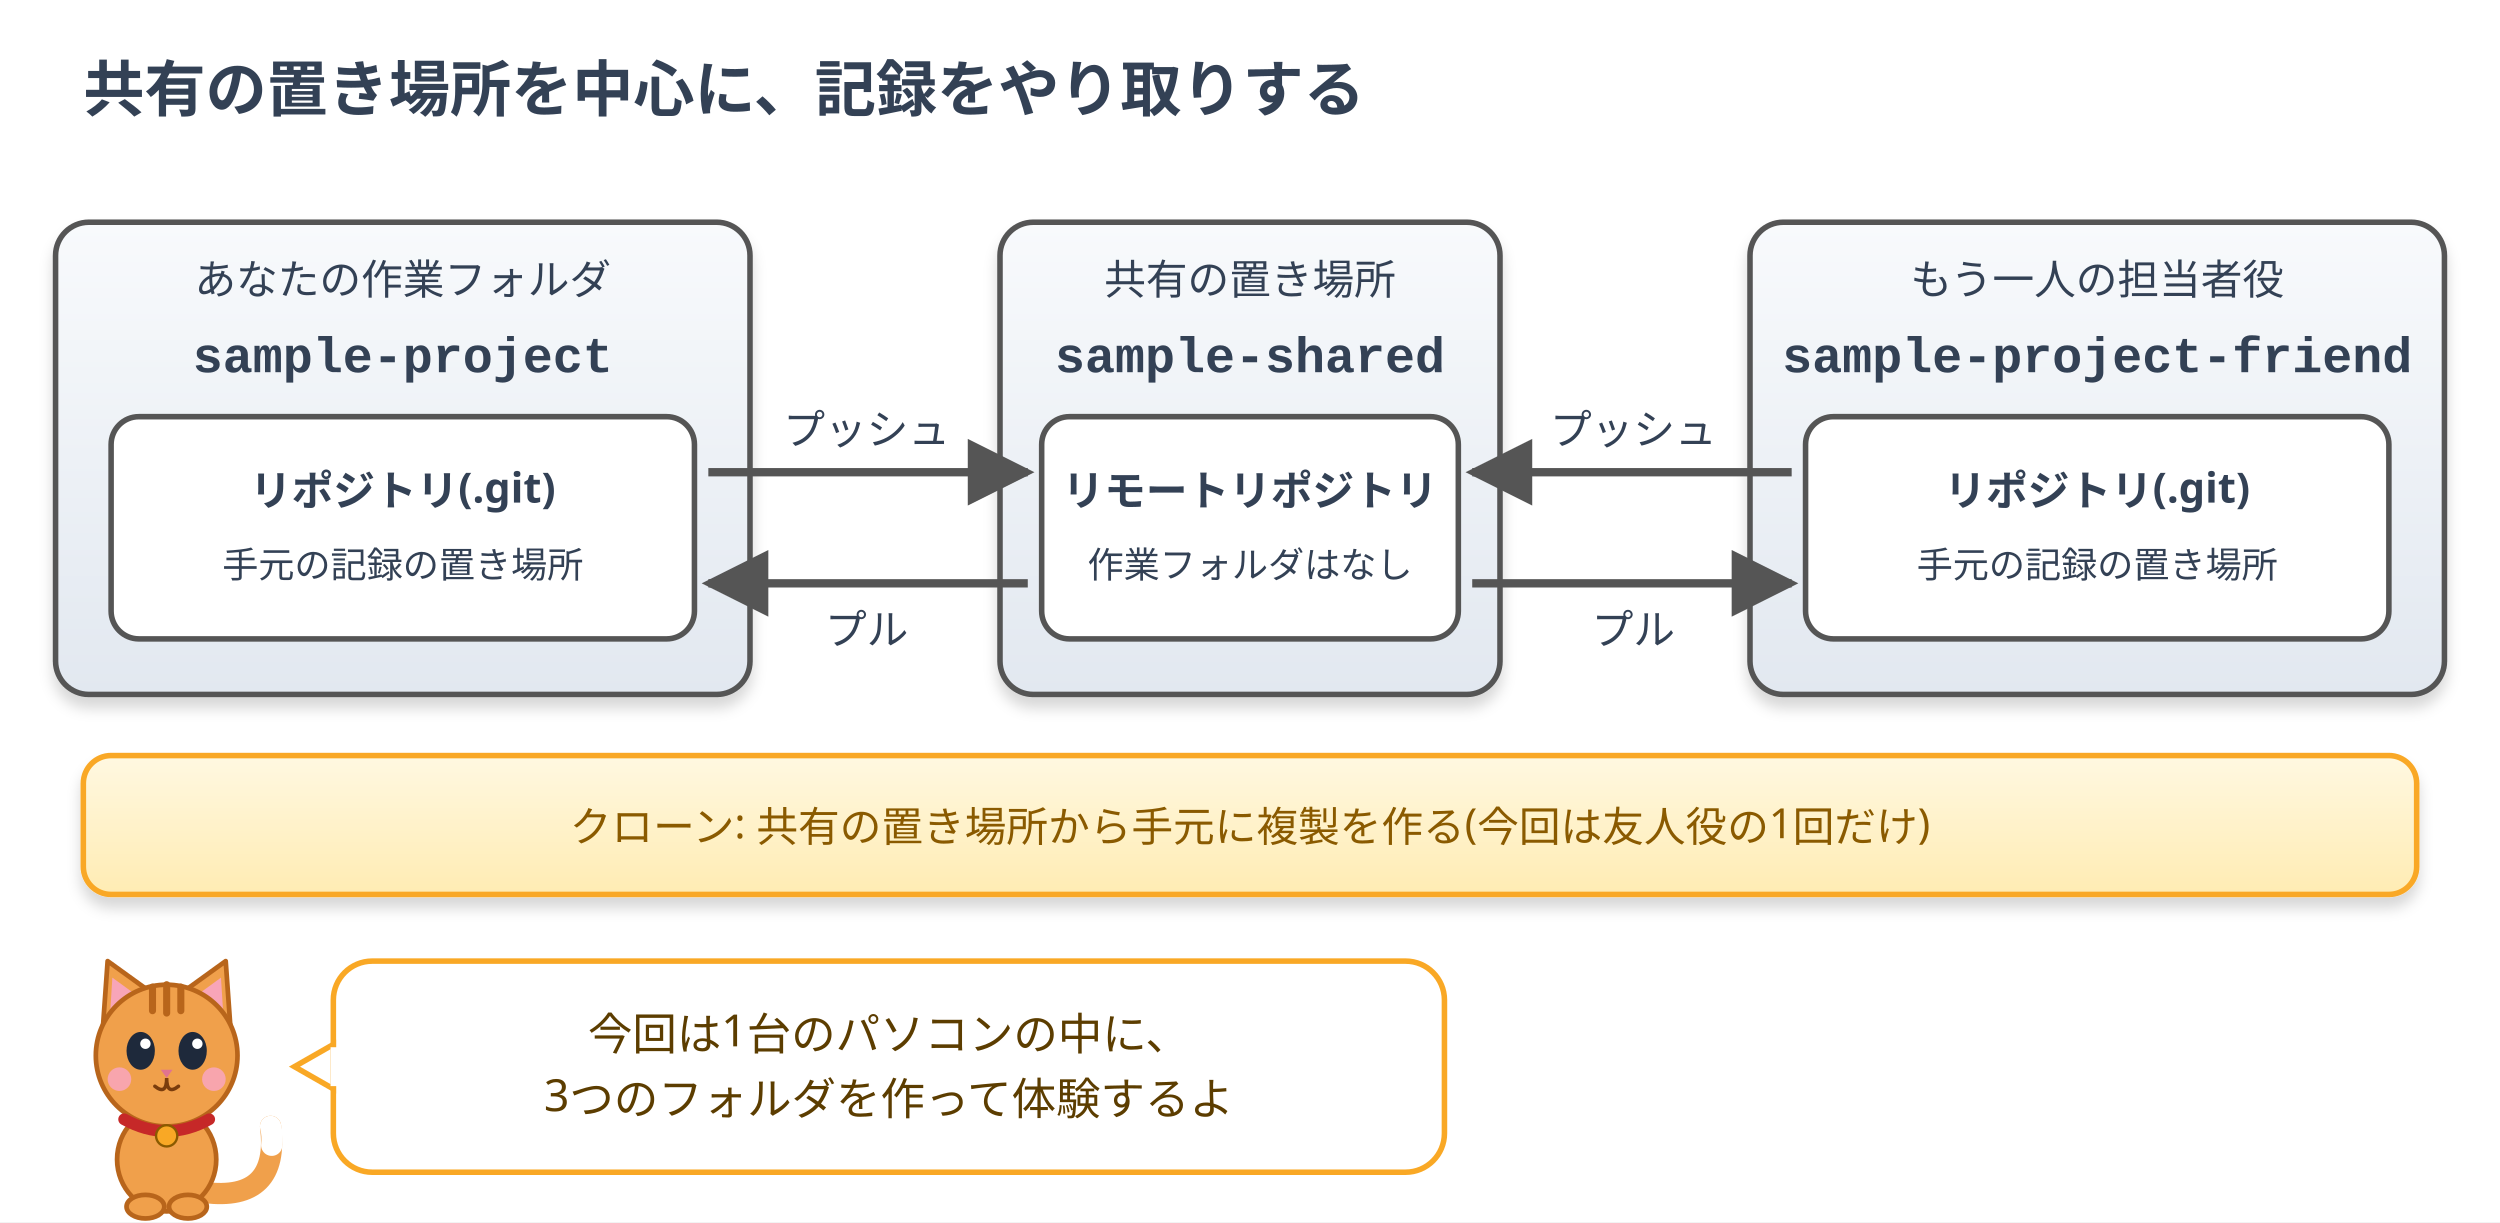
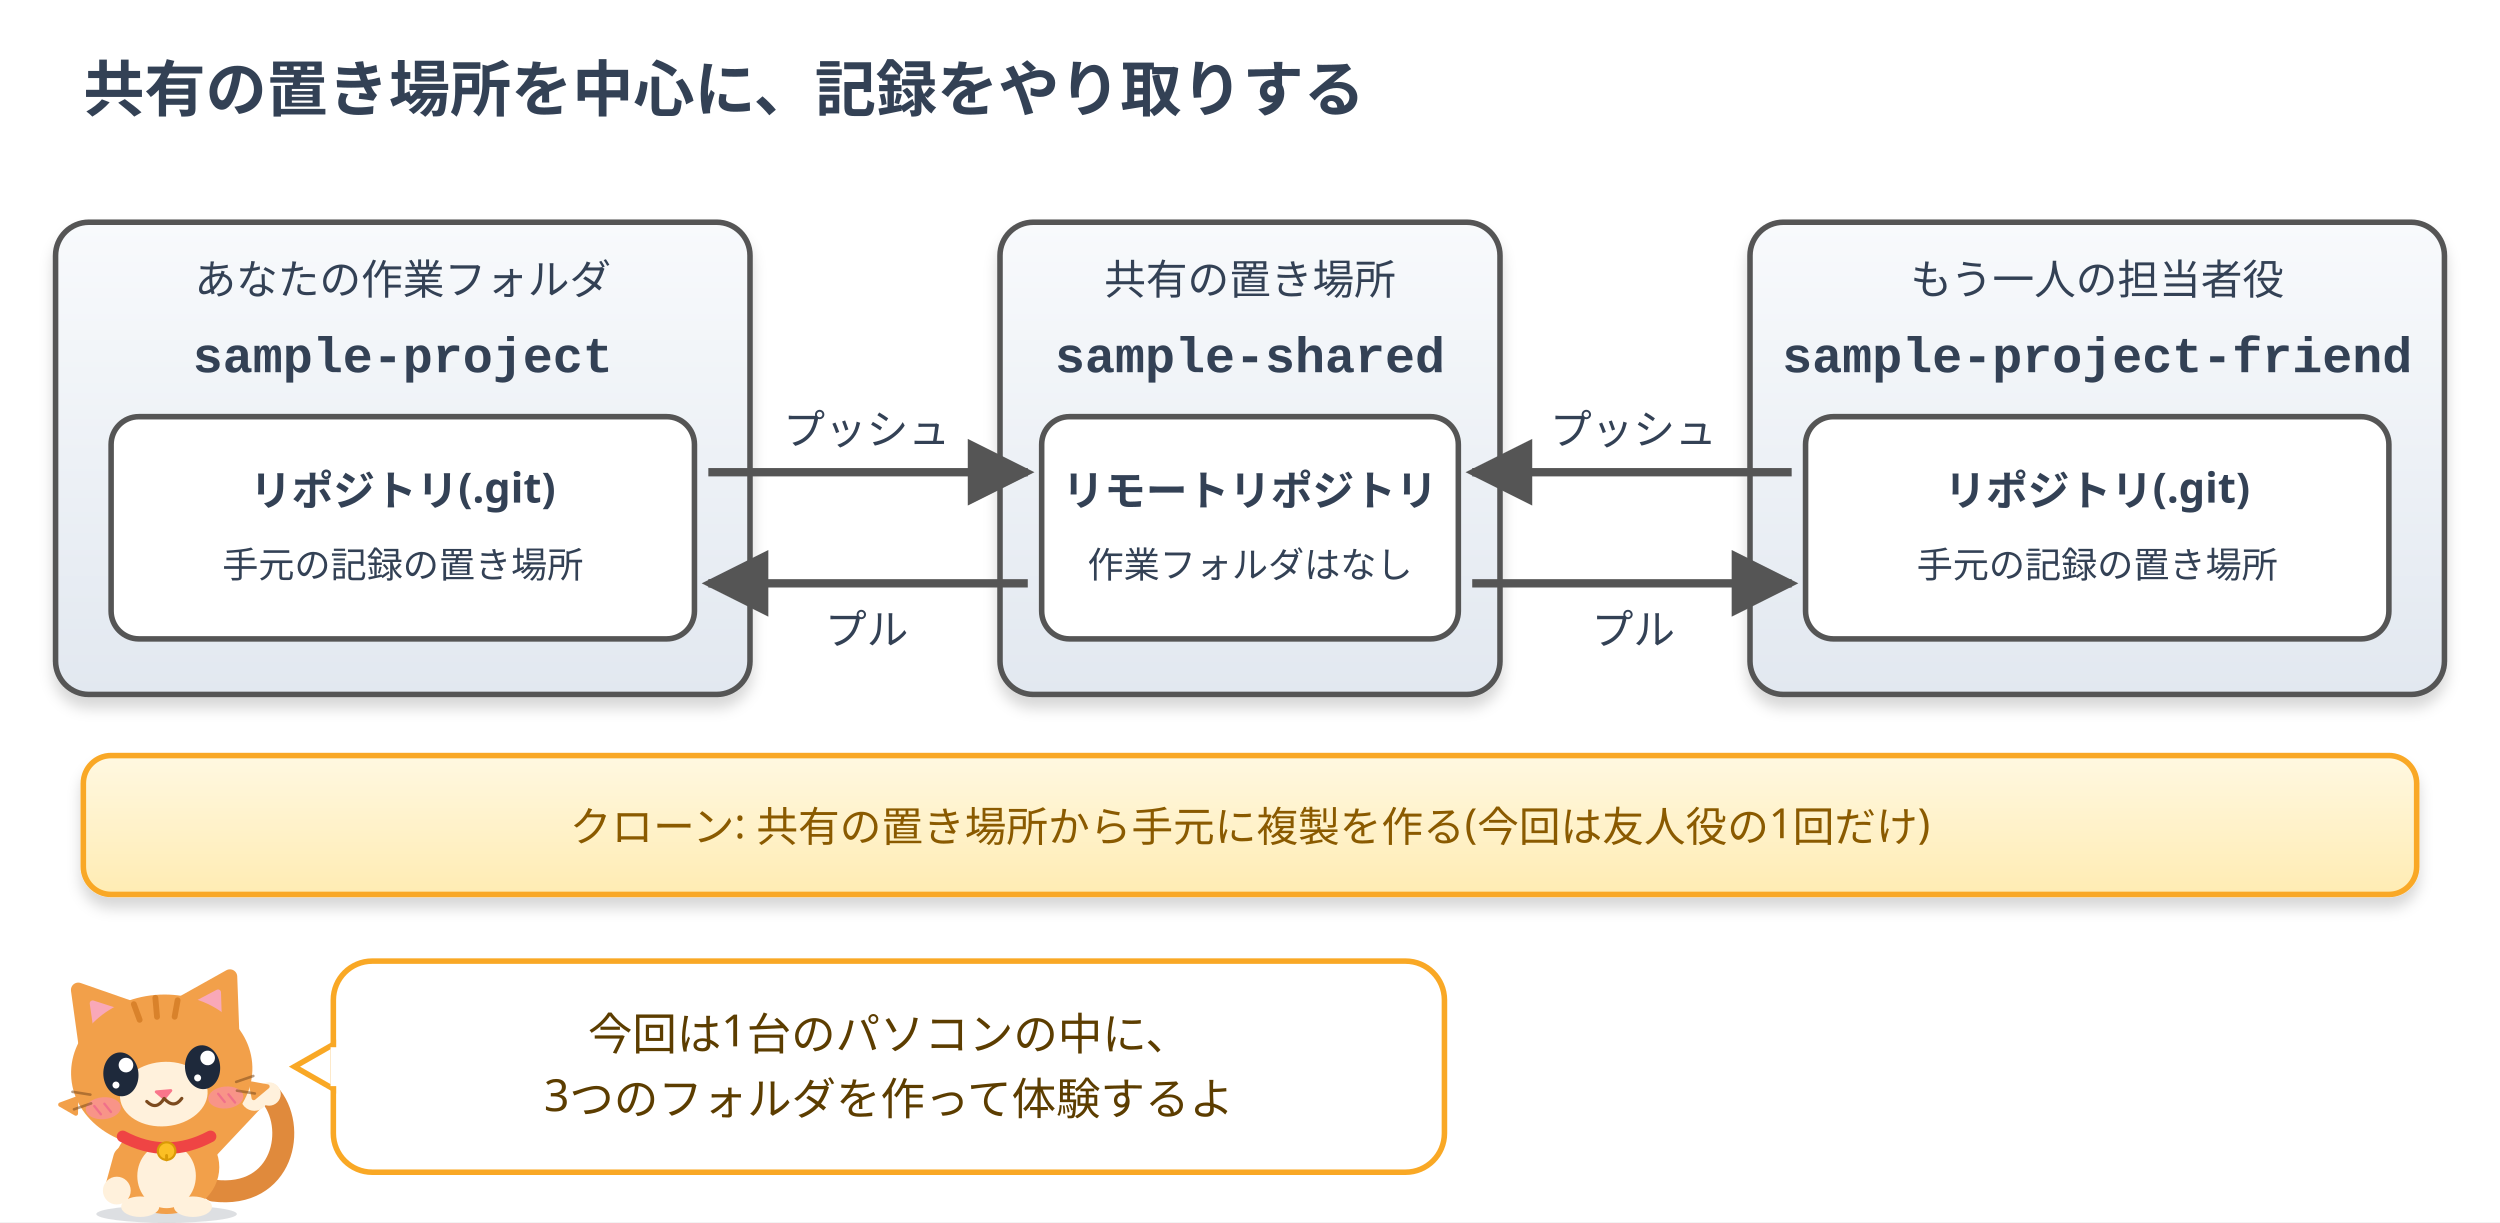
<svg xmlns="http://www.w3.org/2000/svg" viewBox="0 0 900 440" width="900" height="440" font-family="'Segoe UI','Yu Gothic UI','Meiryo',sans-serif" role="img">
  <defs>
    <filter id="sh" x="-10%" y="-10%" width="120%" height="130%">
      <feDropShadow dx="0" dy="4" stdDeviation="2.5" flood-color="#000" flood-opacity="0.16" />
    </filter>
    <linearGradient id="gGray" x1="0" y1="0" x2="0" y2="1">
      <stop offset="0" stop-color="#f8fafc" />
      <stop offset="1" stop-color="#e2e8f0" />
    </linearGradient>
    <linearGradient id="gYel" x1="0" y1="0" x2="0" y2="1">
      <stop offset="0" stop-color="#fff8e1" />
      <stop offset="1" stop-color="#ffecb3" />
    </linearGradient>
    <linearGradient id="gRed" x1="0" y1="0" x2="0" y2="1">
      <stop offset="0" stop-color="#ffebee" />
      <stop offset="1" stop-color="#ffd0d6" />
    </linearGradient>
    <marker id="ar" viewBox="0 0 10 10" refX="9" refY="5" markerWidth="8" markerHeight="8" orient="auto-start-reverse">
      <path d="M0 0L10 5L0 10z" fill="#555555" />
    </marker>
  </defs>
  <rect width="900" height="440" fill="#ffffff" />
  <text x="30" y="40" font-size="22" fill="#334155" text-anchor="start" font-weight="700">共有の置き場所を中心に、記録をやり取りする</text>
  <rect x="20" y="80" width="250" height="170" rx="12" fill="url(#gGray)" stroke="#555555" stroke-width="2" filter="url(#sh)" />
  <text x="145.0" y="106" font-size="15" fill="#334155" text-anchor="middle">あなたの作業フォルダ</text>
  <text x="145.0" y="134" font-size="18" fill="#334155" text-anchor="middle" font-weight="700" font-family="Consolas,'Courier New',monospace">sample-project</text>
  <rect x="40" y="150" width="210" height="80" rx="10" fill="#ffffff" stroke="#555555" stroke-width="2" />
  <text x="145.0" y="182" font-size="15" fill="#334155" text-anchor="middle" font-weight="700">リポジトリ(.git)</text>
  <text x="145.0" y="208" font-size="13" fill="#334155" text-anchor="middle">手元の記録の置き場所</text>
  <rect x="360" y="80" width="180" height="170" rx="12" fill="url(#gGray)" stroke="#555555" stroke-width="2" filter="url(#sh)" />
  <text x="450.0" y="106" font-size="15" fill="#334155" text-anchor="middle">共有の置き場所</text>
  <text x="450.0" y="134" font-size="18" fill="#334155" text-anchor="middle" font-weight="700" font-family="Consolas,'Courier New',monospace">sample-shared</text>
  <rect x="375" y="150" width="150" height="80" rx="10" fill="#ffffff" stroke="#555555" stroke-width="2" />
  <text x="450.0" y="182" font-size="15" fill="#334155" text-anchor="middle" font-weight="700">リモートリポジトリ</text>
  <text x="450.0" y="208" font-size="13" fill="#334155" text-anchor="middle">作業フォルダはなし</text>
  <rect x="630" y="80" width="250" height="170" rx="12" fill="url(#gGray)" stroke="#555555" stroke-width="2" filter="url(#sh)" />
  <text x="755.0" y="106" font-size="15" fill="#334155" text-anchor="middle">もう一人の担当者役</text>
  <text x="755.0" y="134" font-size="18" fill="#334155" text-anchor="middle" font-weight="700" font-family="Consolas,'Courier New',monospace">sample-project-friend</text>
  <rect x="650" y="150" width="210" height="80" rx="10" fill="#ffffff" stroke="#555555" stroke-width="2" />
  <text x="755.0" y="182" font-size="15" fill="#334155" text-anchor="middle" font-weight="700">リポジトリ(.git)</text>
  <text x="755.0" y="208" font-size="13" fill="#334155" text-anchor="middle">手元の記録の置き場所</text>
  <line x1="255" y1="170" x2="370" y2="170" stroke="#555555" stroke-width="3" marker-end="url(#ar)" />
  <text x="312" y="160" font-size="15" fill="#334155" text-anchor="middle">プッシュ</text>
  <line x1="370" y1="210" x2="255" y2="210" stroke="#555555" stroke-width="3" marker-end="url(#ar)" />
  <text x="312" y="232" font-size="15" fill="#334155" text-anchor="middle">プル</text>
  <line x1="645" y1="170" x2="530" y2="170" stroke="#555555" stroke-width="3" marker-end="url(#ar)" />
  <text x="588" y="160" font-size="15" fill="#334155" text-anchor="middle">プッシュ</text>
  <line x1="530" y1="210" x2="645" y2="210" stroke="#555555" stroke-width="3" marker-end="url(#ar)" />
  <text x="588" y="232" font-size="15" fill="#334155" text-anchor="middle">プル</text>
  <rect x="30" y="272" width="840" height="50" rx="10" fill="url(#gYel)" stroke="#f9a825" stroke-width="2" filter="url(#sh)" />
  <text x="450" y="303" font-size="15" fill="#8a5a00" text-anchor="middle">クローン: 共有の置き場所から手元に複製を作る(今回は友人役の1回だけ)</text>
-   <g transform="translate(60 380) scale(0.85)">
-     <path d="M16 58 Q48 62 44 30" fill="none" stroke="#f0a04b" stroke-width="9" stroke-linecap="round" />
-     <path d="M44.5 38 Q45 34 44 30" fill="none" stroke="#ffffff" stroke-width="9" stroke-linecap="round" />
-     <ellipse cx="0" cy="44" rx="21" ry="22" fill="#f0a04b" stroke="#b8651b" stroke-width="2" />
-     <ellipse cx="-9" cy="64" rx="8" ry="5" fill="#f0a04b" stroke="#b8651b" stroke-width="2" />
-     <ellipse cx="9" cy="64" rx="8" ry="5" fill="#f0a04b" stroke="#b8651b" stroke-width="2" />
-     <polygon points="-27,-12 -25,-40 -7,-27" fill="#f0a04b" stroke="#b8651b" stroke-width="2" stroke-linejoin="round" />
-     <polygon points="27,-12 25,-40 7,-27" fill="#f0a04b" stroke="#b8651b" stroke-width="2" stroke-linejoin="round" />
-     <polygon points="-24,-17 -23,-33 -12,-25" fill="#f8a5b8" />
-     <polygon points="24,-17 23,-33 12,-25" fill="#f8a5b8" />
-     <circle cx="0" cy="0" r="30" fill="#f0a04b" stroke="#b8651b" stroke-width="2" />
-     <path d="M-6 -29 L-6 -19 M0 -30 L0 -18 M6 -29 L6 -19" stroke="#b8651b" stroke-width="3" stroke-linecap="round" />
-     <ellipse cx="-11" cy="-2" rx="6" ry="8" fill="#1e293b" />
-     <circle cx="-9" cy="-5" r="2.2" fill="#fff" />
-     <ellipse cx="11" cy="-2" rx="6" ry="8" fill="#1e293b" />
-     <circle cx="13" cy="-5" r="2.2" fill="#fff" />
-     <circle cx="-20" cy="10" r="5" fill="#f8a5b8" opacity="0.9" />
-     <circle cx="20" cy="10" r="5" fill="#f8a5b8" opacity="0.9" />
-     <polygon points="-2.5,6 2.5,6 0,9.5" fill="#e0748f" />
-     <path d="M-5 13 Q0 17 0 9.5 Q0 17 5 13" fill="none" stroke="#7a3d0d" stroke-width="1.5" stroke-linecap="round" />
-     <path d="M-18 27 Q0 37 18 27" fill="none" stroke="#c62828" stroke-width="5" stroke-linecap="round" />
-     <circle cx="0" cy="34" r="4.5" fill="#f9a825" stroke="#8a5a00" stroke-width="1" />
+   <g transform="translate(2.0 147.2) scale(0.527)">
+     <ellipse cx="110" cy="550" rx="48" ry="6" fill="#1E293B" opacity="0.15" />
+     <g transform="translate(0 0)">
+       <path d="M142 534 C190 540 200 490 180 468" fill="none" stroke="#E08A3C" stroke-width="15" stroke-linecap="round" />
+       <circle cx="180" cy="468" r="8" fill="#FFF1DC" />
+       <ellipse cx="110" cy="518" rx="36" ry="32" fill="#F2A04A" />
+       <ellipse cx="110" cy="524" rx="20" ry="22" fill="#FFF1DC" />
+       <ellipse cx="92" cy="545" rx="13" ry="7" fill="#FFF1DC" />
+       <ellipse cx="128" cy="545" rx="13" ry="7" fill="#FFF1DC" />
+       <path d="M82 512 L76 534" stroke="#F2A04A" stroke-width="17" stroke-linecap="round" />
+       <circle cx="76" cy="534" r="9.5" fill="#FFF1DC" />
+       <path d="M138 504 L170 470" stroke="#F2A04A" stroke-width="17" stroke-linecap="round" />
+       <circle cx="170" cy="470" r="9.5" fill="#FFF1DC" />
+       <g transform="rotate(-5 110 490)">
+         <path d="M60 432 L58 392 L98 410 z M160 432 L162 392 L122 410 z" fill="#F2A04A" stroke="#F2A04A" stroke-width="10" stroke-linejoin="round" />
+         <path d="M68 420 L67 402 L86 410 z M152 420 L153 402 L134 410 z" fill="#F9A8B8" stroke="#F9A8B8" stroke-width="4" stroke-linejoin="round" />
+         <path d="M50 466 l-11 3 l10 7 z M170 466 l11 3 l-10 7 z" fill="#F2A04A" stroke="#F2A04A" stroke-width="3" stroke-linejoin="round" />
+         <ellipse cx="110" cy="452" rx="62" ry="52" fill="#F2A04A" />
+         <ellipse cx="110" cy="468" rx="30" ry="22" fill="#FFF1DC" />
+         <path d="M110 402 v13 M95 405 l3 11 M125 405 l-3 11" fill="none" stroke="#D9822B" stroke-width="4" stroke-linecap="round" />
+         <ellipse cx="68" cy="474" rx="12" ry="7.5" fill="#FB8FA3" opacity="0.7" />
+         <ellipse cx="152" cy="474" rx="12" ry="7.5" fill="#FB8FA3" opacity="0.7" />
+         <path d="M62 472 l4 6 M69 471 l4 6 M147 471 l4 6 M154 472 l4 6" stroke="#F0708A" stroke-width="1.6" stroke-linecap="round" />
+         <ellipse cx="82" cy="452" rx="12" ry="15" fill="#1E293B" />
+         <ellipse cx="138" cy="452" rx="12" ry="15" fill="#1E293B" />
+         <circle cx="86" cy="446" r="5" fill="#fff" />
+         <circle cx="142" cy="446" r="5" fill="#fff" />
+         <circle cx="78" cy="459" r="2.4" fill="#fff" />
+         <circle cx="134" cy="459" r="2.4" fill="#fff" />
+         <path d="M105 466 h10 l-5 5 z" fill="#F9768B" stroke="#F9768B" stroke-width="2" stroke-linejoin="round" />
+         <path d="M110 471 q-6 8 -12 1 M110 471 q6 8 12 1" fill="none" stroke="#7C4A1E" stroke-width="2.2" stroke-linecap="round" />
+         <g stroke="#7C4A1E" stroke-width="1.8" stroke-linecap="round" opacity="0.55">
+           <path d="M60 464 l-12 -3 M60 470 l-12 3 M160 464 l12 -3 M160 470 l12 3" />
+         </g>
+       </g>
+       <path d="M80 497 q30 16 60 0" fill="none" stroke="#EF4444" stroke-width="8" stroke-linecap="round" />
+       <circle cx="110" cy="507" r="6" fill="#FBBF24" stroke="#D99A06" stroke-width="1.5" />
+       <path d="M110 510 v3" stroke="#D99A06" stroke-width="2" stroke-linecap="round" />
+     </g>
  </g>
  <rect x="120" y="346" width="400" height="76" rx="14" fill="#ffffff" stroke="#f9a825" stroke-width="2" />
  <polygon points="120,376.0 106,384.0 120,392.0" fill="#ffffff" stroke="#f9a825" stroke-width="2" />
  <rect x="119" y="377.0" width="3" height="14" fill="#ffffff" />
  <text x="320.0" y="378.0" font-size="16" fill="#5c3d00" text-anchor="middle">今回は1台のパソコンの中に、</text>
  <text x="320.0" y="400.0" font-size="16" fill="#5c3d00" text-anchor="middle">3つのフォルダを作って体験するよ</text>
</svg>
